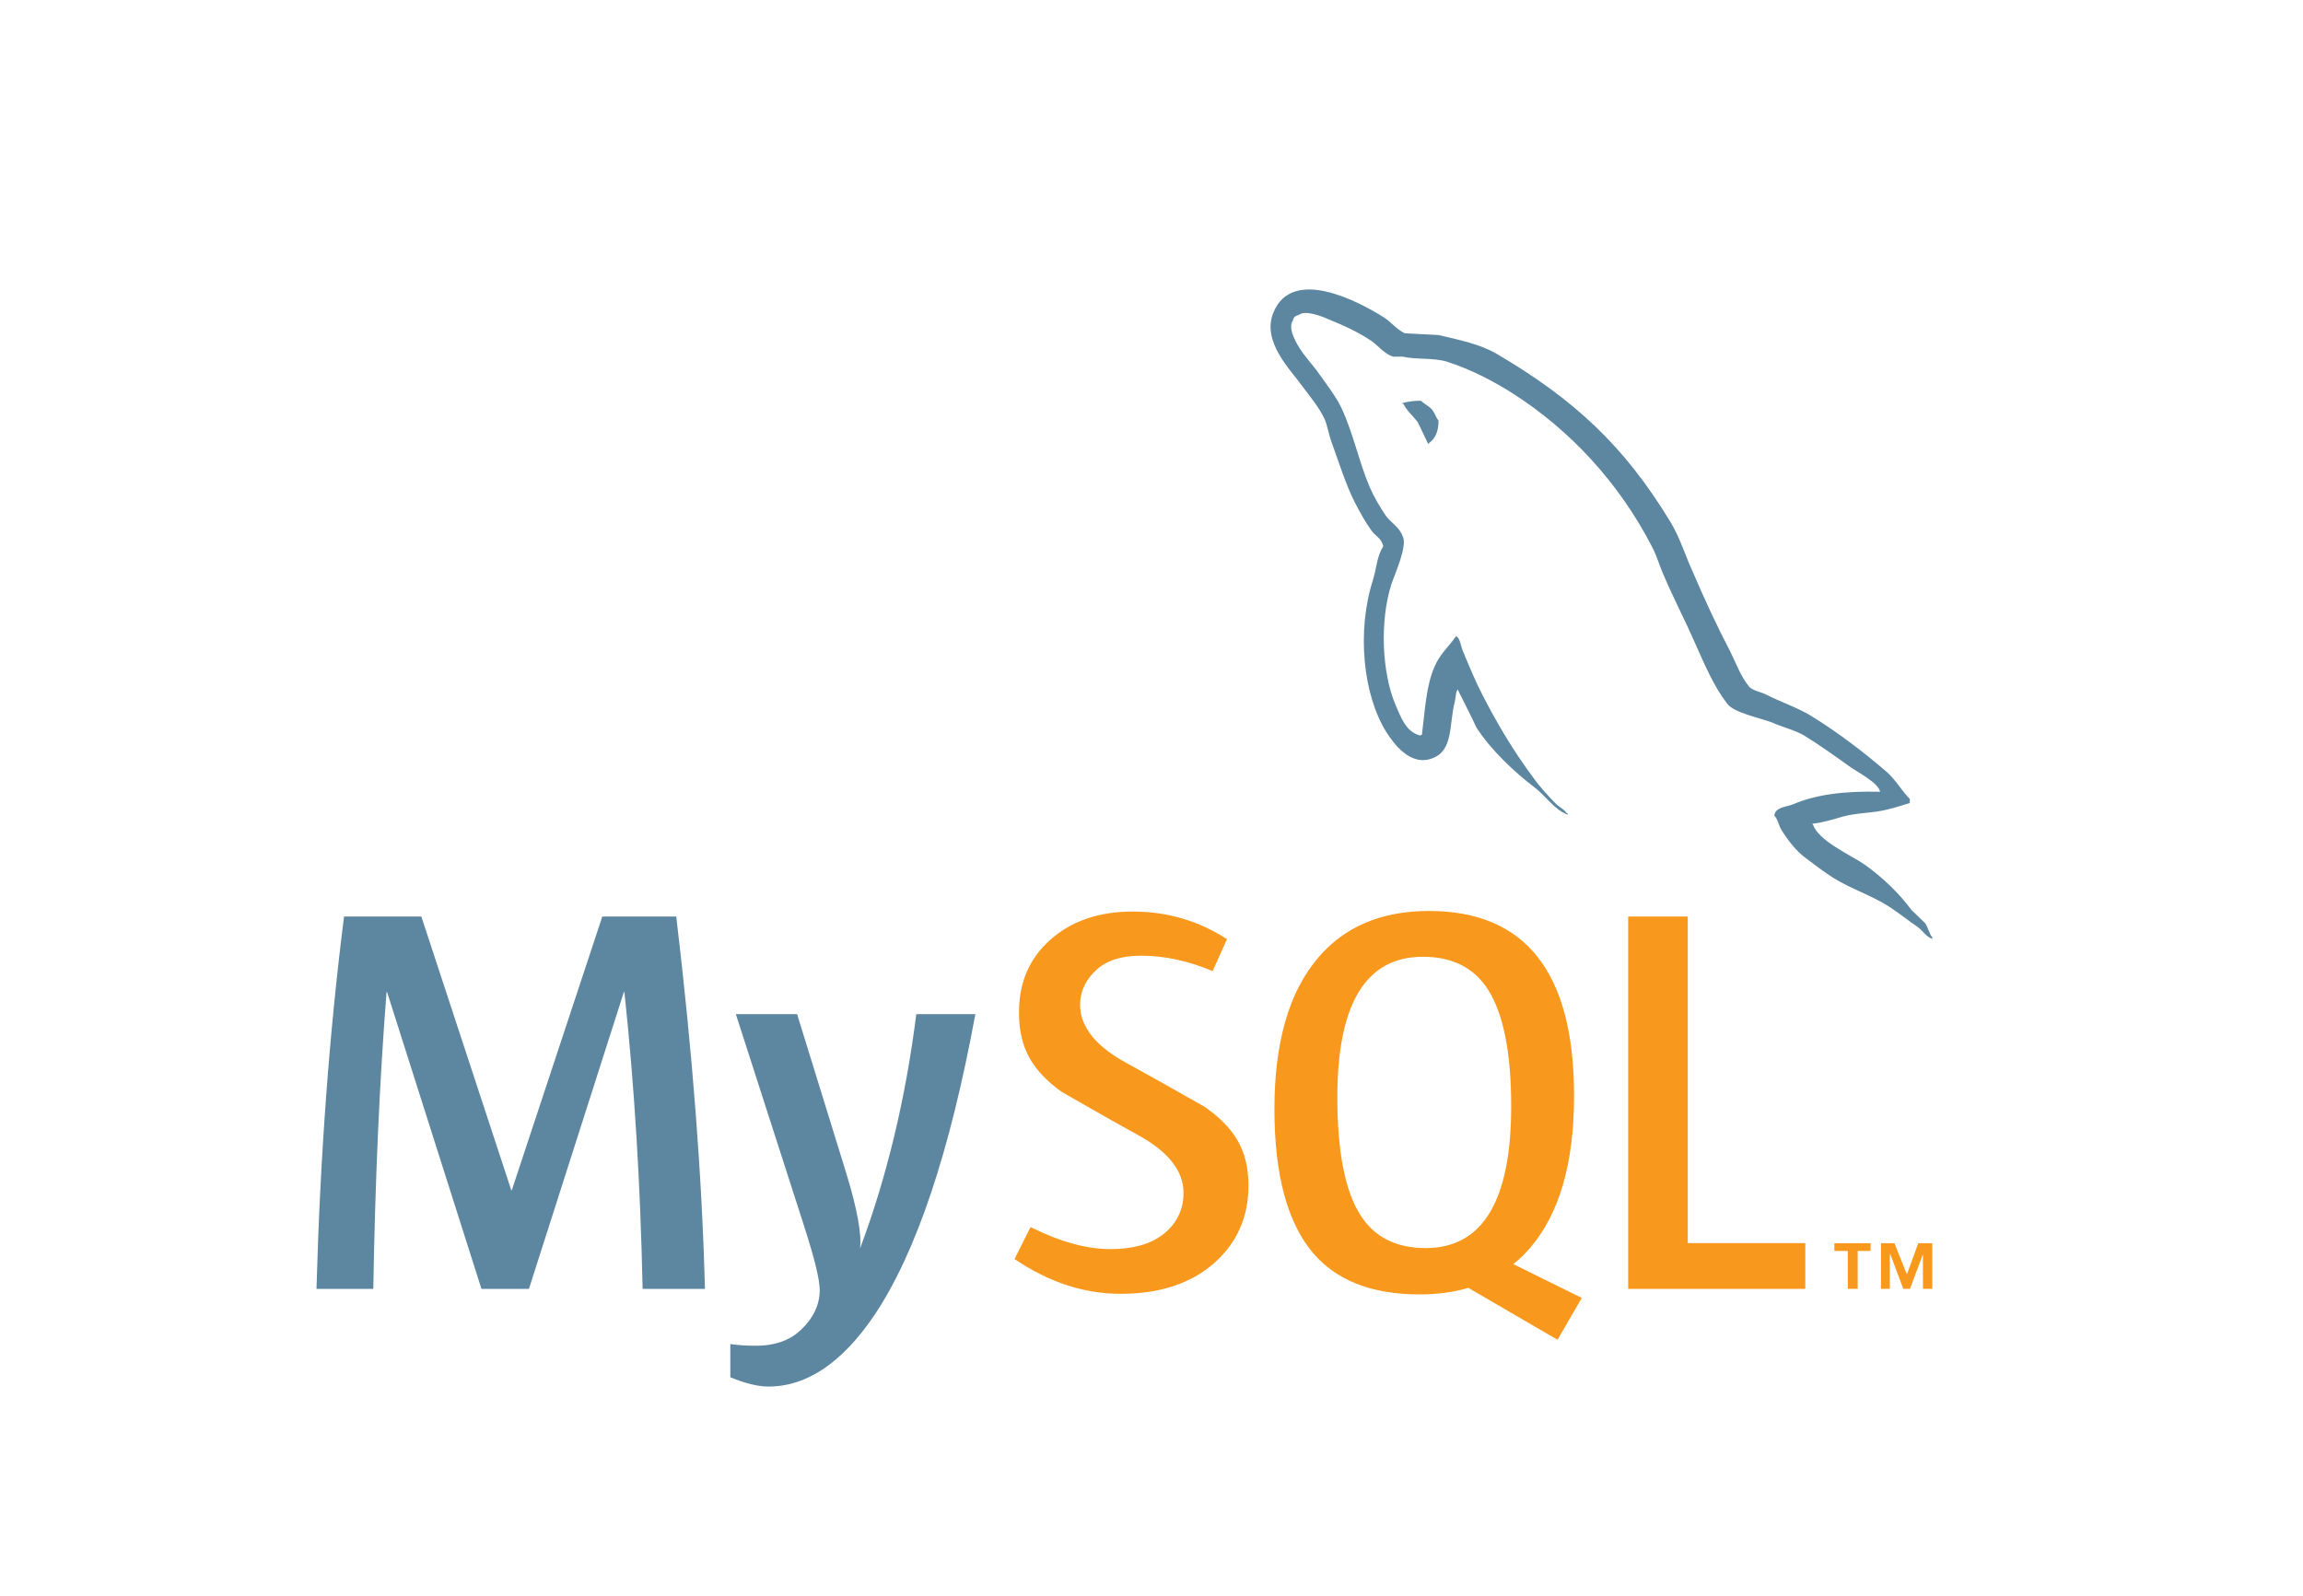
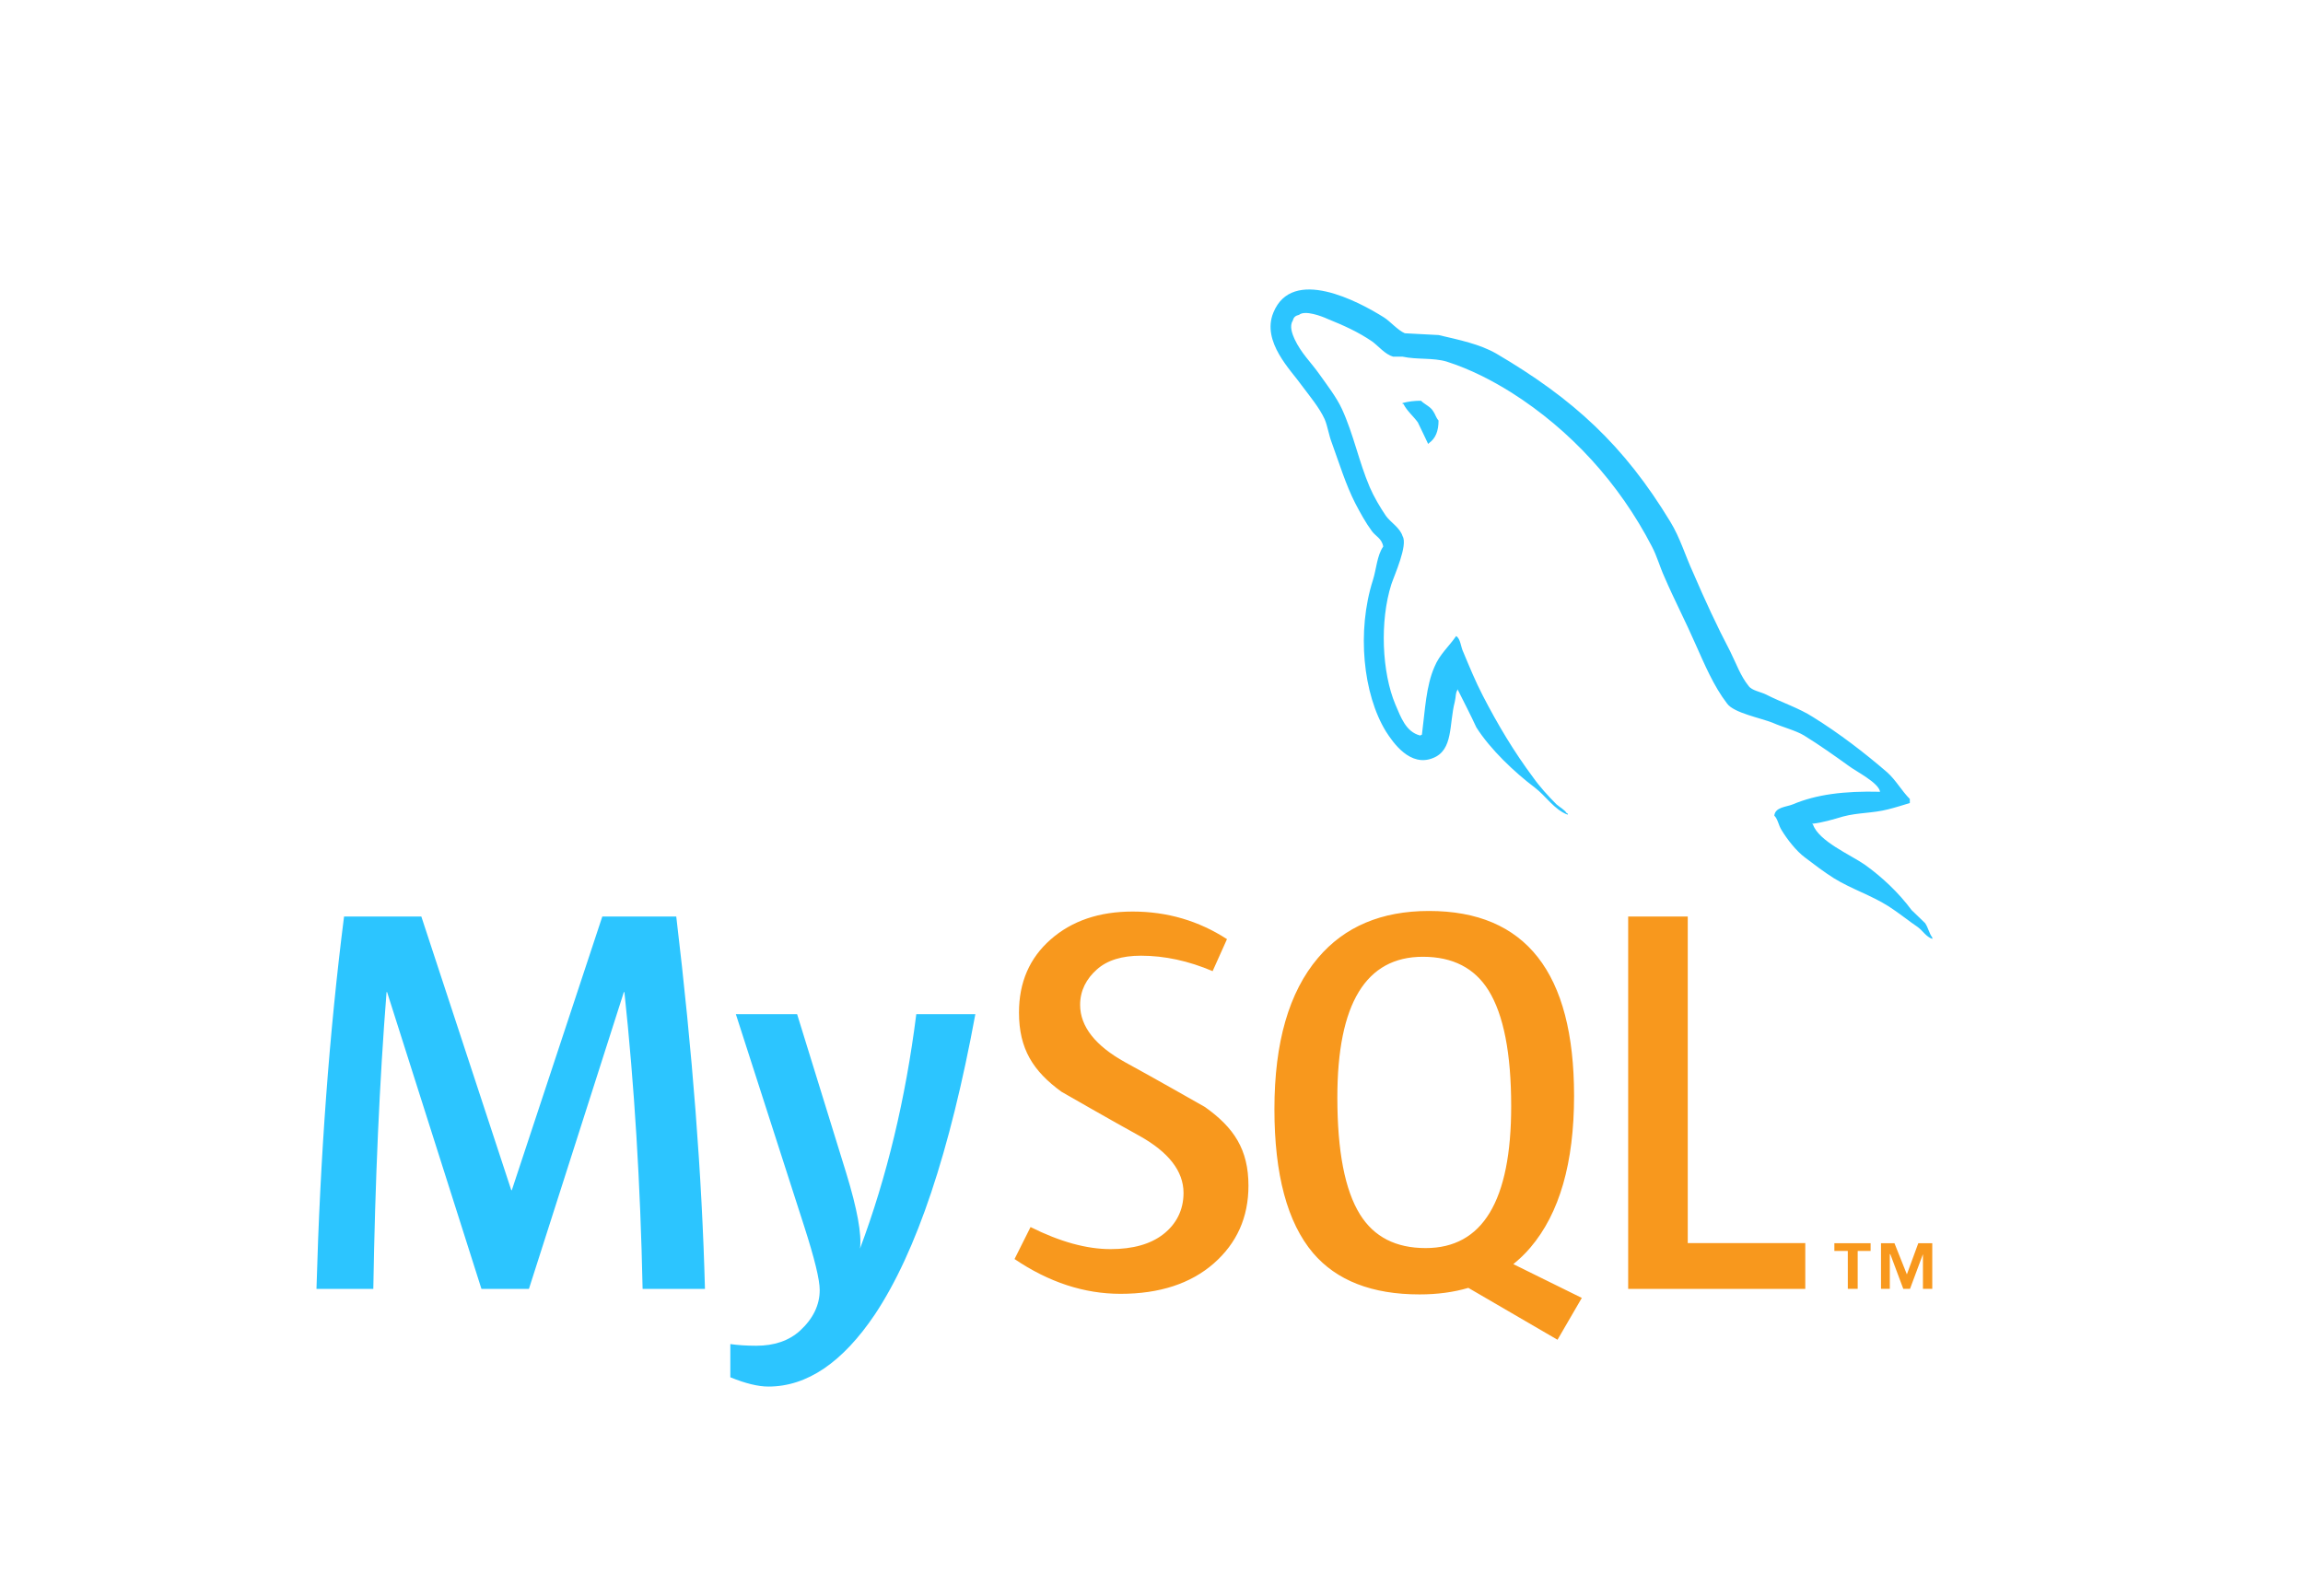
<svg xmlns="http://www.w3.org/2000/svg" width="2500" height="1733" viewBox="-18.458 6.58 191.151 132.49">
  <path d="M-18.458 6.58h191.151v132.49H-18.458V6.58z" fill="none" />
-   <path d="M40.054 113.583h-5.175c-.183-8.735-.687-16.947-1.511-24.642h-.046l-7.879 24.642h-3.94l-7.832-24.642h-.045c-.581 7.388-.947 15.602-1.099 24.642H7.81c.304-10.993 1.068-21.299 2.289-30.919h6.414l7.465 22.719h.046l7.511-22.719h6.137c1.344 11.268 2.138 21.575 2.382 30.919M62.497 90.771c-2.107 11.434-4.887 19.742-8.337 24.928-2.688 3.992-5.633 5.99-8.84 5.99-.855 0-1.91-.258-3.16-.77v-2.757c.611.088 1.328.138 2.152.138 1.498 0 2.702-.412 3.62-1.238 1.098-1.006 1.647-2.137 1.647-3.388 0-.858-.428-2.612-1.282-5.268L42.618 90.77h5.084l4.076 13.19c.916 2.995 1.298 5.086 1.145 6.277 2.229-5.953 3.786-12.444 4.673-19.468h4.901v.002z" fill="#5d87a1" />
+   <path d="M40.054 113.583h-5.175c-.183-8.735-.687-16.947-1.511-24.642h-.046l-7.879 24.642h-3.94l-7.832-24.642h-.045c-.581 7.388-.947 15.602-1.099 24.642H7.81c.304-10.993 1.068-21.299 2.289-30.919h6.414l7.465 22.719h.046l7.511-22.719h6.137c1.344 11.268 2.138 21.575 2.382 30.919M62.497 90.771c-2.107 11.434-4.887 19.742-8.337 24.928-2.688 3.992-5.633 5.99-8.84 5.99-.855 0-1.91-.258-3.16-.77v-2.757c.611.088 1.328.138 2.152.138 1.498 0 2.702-.412 3.62-1.238 1.098-1.006 1.647-2.137 1.647-3.388 0-.858-.428-2.612-1.282-5.268L42.618 90.77h5.084l4.076 13.19c.916 2.995 1.298 5.086 1.145 6.277 2.229-5.953 3.786-12.444 4.673-19.468h4.901v.002z" fill="#2CC5FF" />
  <path d="M131.382 113.583h-14.7V82.664h4.945v27.113h9.755v3.806zM112.834 114.33l-5.684-2.805c.504-.414.986-.862 1.42-1.381 2.416-2.838 3.621-7.035 3.621-12.594 0-10.229-4.014-15.346-12.045-15.346-3.938 0-7.01 1.298-9.207 3.895-2.414 2.84-3.619 7.022-3.619 12.551 0 5.435 1.068 9.422 3.205 11.951 1.955 2.291 4.902 3.438 8.843 3.438 1.47 0 2.819-.18 4.048-.543l7.4 4.308 2.018-3.474zm-18.413-6.934c-1.252-2.014-1.878-5.248-1.878-9.707 0-7.785 2.365-11.682 7.1-11.682 2.475 0 4.289.932 5.449 2.792 1.25 2.017 1.879 5.222 1.879 9.619 0 7.849-2.367 11.774-7.099 11.774-2.476.001-4.29-.928-5.451-2.796M85.165 105.013c0 2.622-.962 4.773-2.884 6.458-1.924 1.678-4.504 2.519-7.737 2.519-3.024 0-5.956-.966-8.794-2.888l1.329-2.655c2.442 1.223 4.653 1.831 6.638 1.831 1.863 0 3.319-.413 4.375-1.232 1.055-.822 1.684-1.975 1.684-3.433 0-1.837-1.281-3.407-3.631-4.722-2.167-1.19-6.501-3.678-6.501-3.678-2.349-1.712-3.525-3.55-3.525-6.578 0-2.506.877-4.529 2.632-6.068 1.757-1.545 4.024-2.315 6.803-2.315 2.87 0 5.479.769 7.829 2.291l-1.192 2.656c-2.01-.854-3.994-1.281-5.951-1.281-1.585 0-2.809.381-3.66 1.146-.858.762-1.387 1.737-1.387 2.933 0 1.828 1.308 3.418 3.722 4.759 2.196 1.192 6.638 3.723 6.638 3.723 2.409 1.709 3.612 3.53 3.612 6.534" fill="#f8981d" />
-   <path d="M137.59 72.308c-2.99-.076-5.305.225-7.248 1.047-.561.224-1.453.224-1.531.933.303.3.338.784.601 1.198.448.747 1.229 1.752 1.942 2.276.783.6 1.569 1.194 2.393 1.717 1.453.899 3.1 1.422 4.516 2.318.825.521 1.645 1.195 2.471 1.756.406.299.666.784 1.193.971v-.114c-.264-.336-.339-.822-.598-1.196l-1.122-1.082c-1.084-1.456-2.431-2.727-3.884-3.771-1.196-.824-3.812-1.944-4.297-3.322l-.076-.076c.822-.077 1.797-.375 2.578-.604 1.271-.335 2.43-.259 3.734-.594.6-.15 1.195-.338 1.797-.523v-.337c-.676-.673-1.158-1.567-1.869-2.203-1.902-1.643-3.998-3.25-6.164-4.595-1.16-.749-2.652-1.231-3.887-1.868-.445-.225-1.195-.336-1.457-.71-.67-.822-1.047-1.904-1.533-2.877-1.08-2.053-2.129-4.331-3.061-6.502-.674-1.456-1.084-2.91-1.906-4.257-3.85-6.35-8.031-10.196-14.457-13.971-1.381-.786-3.024-1.121-4.779-1.533l-2.803-.148c-.598-.262-1.197-.973-1.719-1.309-2.132-1.344-7.621-4.257-9.189-.411-1.01 2.431 1.494 4.821 2.354 6.054.635.856 1.458 1.83 1.902 2.802.263.635.337 1.309.6 1.98.598 1.644 1.157 3.473 1.943 5.007.41.782.857 1.604 1.381 2.312.3.414.822.597.936 1.272-.521.744-.562 1.867-.861 2.801-1.344 4.221-.819 9.45 1.086 12.552.596.934 2.018 2.99 3.92 2.202 1.684-.672 1.311-2.801 1.795-4.668.111-.451.038-.747.262-1.043v.073c.521 1.045 1.047 2.052 1.53 3.1 1.159 1.829 3.177 3.735 4.858 5.002.895.676 1.604 1.832 2.725 2.245V74.1h-.074c-.227-.335-.559-.485-.857-.745-.674-.673-1.42-1.495-1.943-2.241-1.566-2.093-2.952-4.41-4.182-6.801-.602-1.16-1.121-2.428-1.606-3.586-.226-.447-.226-1.121-.601-1.346-.562.821-1.381 1.532-1.791 2.538-.711 1.609-.785 3.588-1.049 5.646l-.147.072c-1.19-.299-1.604-1.53-2.056-2.575-1.119-2.654-1.307-6.914-.336-9.976.26-.783 1.385-3.249.936-3.995-.225-.715-.973-1.122-1.383-1.685-.482-.708-1.01-1.604-1.346-2.39-.896-2.091-1.347-4.408-2.312-6.498-.451-.974-1.234-1.982-1.868-2.879-.712-1.008-1.495-1.718-2.058-2.913-.186-.411-.447-1.083-.148-1.53.073-.3.225-.412.523-.487.484-.409 1.867.111 2.352.336 1.385.56 2.543 1.083 3.699 1.867.523.375 1.084 1.085 1.755 1.272h.786c1.193.26 2.538.072 3.661.41 1.979.636 3.772 1.569 5.38 2.576 4.893 3.103 8.928 7.512 11.652 12.778.447.858.637 1.644 1.045 2.539.787 1.832 1.76 3.7 2.541 5.493.785 1.755 1.533 3.547 2.654 5.005.559.784 2.805 1.195 3.812 1.606.745.335 1.905.633 2.577 1.044 1.271.783 2.537 1.682 3.732 2.543.595.448 2.465 1.382 2.576 2.13M99.484 39.844a5.82 5.82 0 0 0-1.529.188v.075h.072c.301.597.824 1.011 1.197 1.532.301.599.562 1.193.857 1.791l.072-.074c.527-.373.789-.971.789-1.868-.227-.264-.262-.522-.451-.784-.22-.374-.705-.56-1.007-.86" fill="#5d87a1" />
+   <path d="M137.59 72.308c-2.99-.076-5.305.225-7.248 1.047-.561.224-1.453.224-1.531.933.303.3.338.784.601 1.198.448.747 1.229 1.752 1.942 2.276.783.6 1.569 1.194 2.393 1.717 1.453.899 3.1 1.422 4.516 2.318.825.521 1.645 1.195 2.471 1.756.406.299.666.784 1.193.971v-.114c-.264-.336-.339-.822-.598-1.196l-1.122-1.082c-1.084-1.456-2.431-2.727-3.884-3.771-1.196-.824-3.812-1.944-4.297-3.322l-.076-.076c.822-.077 1.797-.375 2.578-.604 1.271-.335 2.43-.259 3.734-.594.6-.15 1.195-.338 1.797-.523v-.337c-.676-.673-1.158-1.567-1.869-2.203-1.902-1.643-3.998-3.25-6.164-4.595-1.16-.749-2.652-1.231-3.887-1.868-.445-.225-1.195-.336-1.457-.71-.67-.822-1.047-1.904-1.533-2.877-1.08-2.053-2.129-4.331-3.061-6.502-.674-1.456-1.084-2.91-1.906-4.257-3.85-6.35-8.031-10.196-14.457-13.971-1.381-.786-3.024-1.121-4.779-1.533l-2.803-.148c-.598-.262-1.197-.973-1.719-1.309-2.132-1.344-7.621-4.257-9.189-.411-1.01 2.431 1.494 4.821 2.354 6.054.635.856 1.458 1.83 1.902 2.802.263.635.337 1.309.6 1.98.598 1.644 1.157 3.473 1.943 5.007.41.782.857 1.604 1.381 2.312.3.414.822.597.936 1.272-.521.744-.562 1.867-.861 2.801-1.344 4.221-.819 9.45 1.086 12.552.596.934 2.018 2.99 3.92 2.202 1.684-.672 1.311-2.801 1.795-4.668.111-.451.038-.747.262-1.043v.073c.521 1.045 1.047 2.052 1.53 3.1 1.159 1.829 3.177 3.735 4.858 5.002.895.676 1.604 1.832 2.725 2.245V74.1h-.074c-.227-.335-.559-.485-.857-.745-.674-.673-1.42-1.495-1.943-2.241-1.566-2.093-2.952-4.41-4.182-6.801-.602-1.16-1.121-2.428-1.606-3.586-.226-.447-.226-1.121-.601-1.346-.562.821-1.381 1.532-1.791 2.538-.711 1.609-.785 3.588-1.049 5.646l-.147.072c-1.19-.299-1.604-1.53-2.056-2.575-1.119-2.654-1.307-6.914-.336-9.976.26-.783 1.385-3.249.936-3.995-.225-.715-.973-1.122-1.383-1.685-.482-.708-1.01-1.604-1.346-2.39-.896-2.091-1.347-4.408-2.312-6.498-.451-.974-1.234-1.982-1.868-2.879-.712-1.008-1.495-1.718-2.058-2.913-.186-.411-.447-1.083-.148-1.53.073-.3.225-.412.523-.487.484-.409 1.867.111 2.352.336 1.385.56 2.543 1.083 3.699 1.867.523.375 1.084 1.085 1.755 1.272h.786c1.193.26 2.538.072 3.661.41 1.979.636 3.772 1.569 5.38 2.576 4.893 3.103 8.928 7.512 11.652 12.778.447.858.637 1.644 1.045 2.539.787 1.832 1.76 3.7 2.541 5.493.785 1.755 1.533 3.547 2.654 5.005.559.784 2.805 1.195 3.812 1.606.745.335 1.905.633 2.577 1.044 1.271.783 2.537 1.682 3.732 2.543.595.448 2.465 1.382 2.576 2.13M99.484 39.844a5.82 5.82 0 0 0-1.529.188v.075h.072c.301.597.824 1.011 1.197 1.532.301.599.562 1.193.857 1.791l.072-.074c.527-.373.789-.971.789-1.868-.227-.264-.262-.522-.451-.784-.22-.374-.705-.56-1.007-.86" fill="#2CC5FF" />
  <path d="M141.148 113.578h.774v-3.788h-1.161l-.947 2.585-1.029-2.585h-1.118v3.788h.731v-2.882h.041l1.078 2.882h.557l1.074-2.882v2.882zm-6.235 0h.819v-3.146h1.072v-.643h-3.008v.643h1.115l.002 3.146z" fill="#f8981d" />
</svg>
